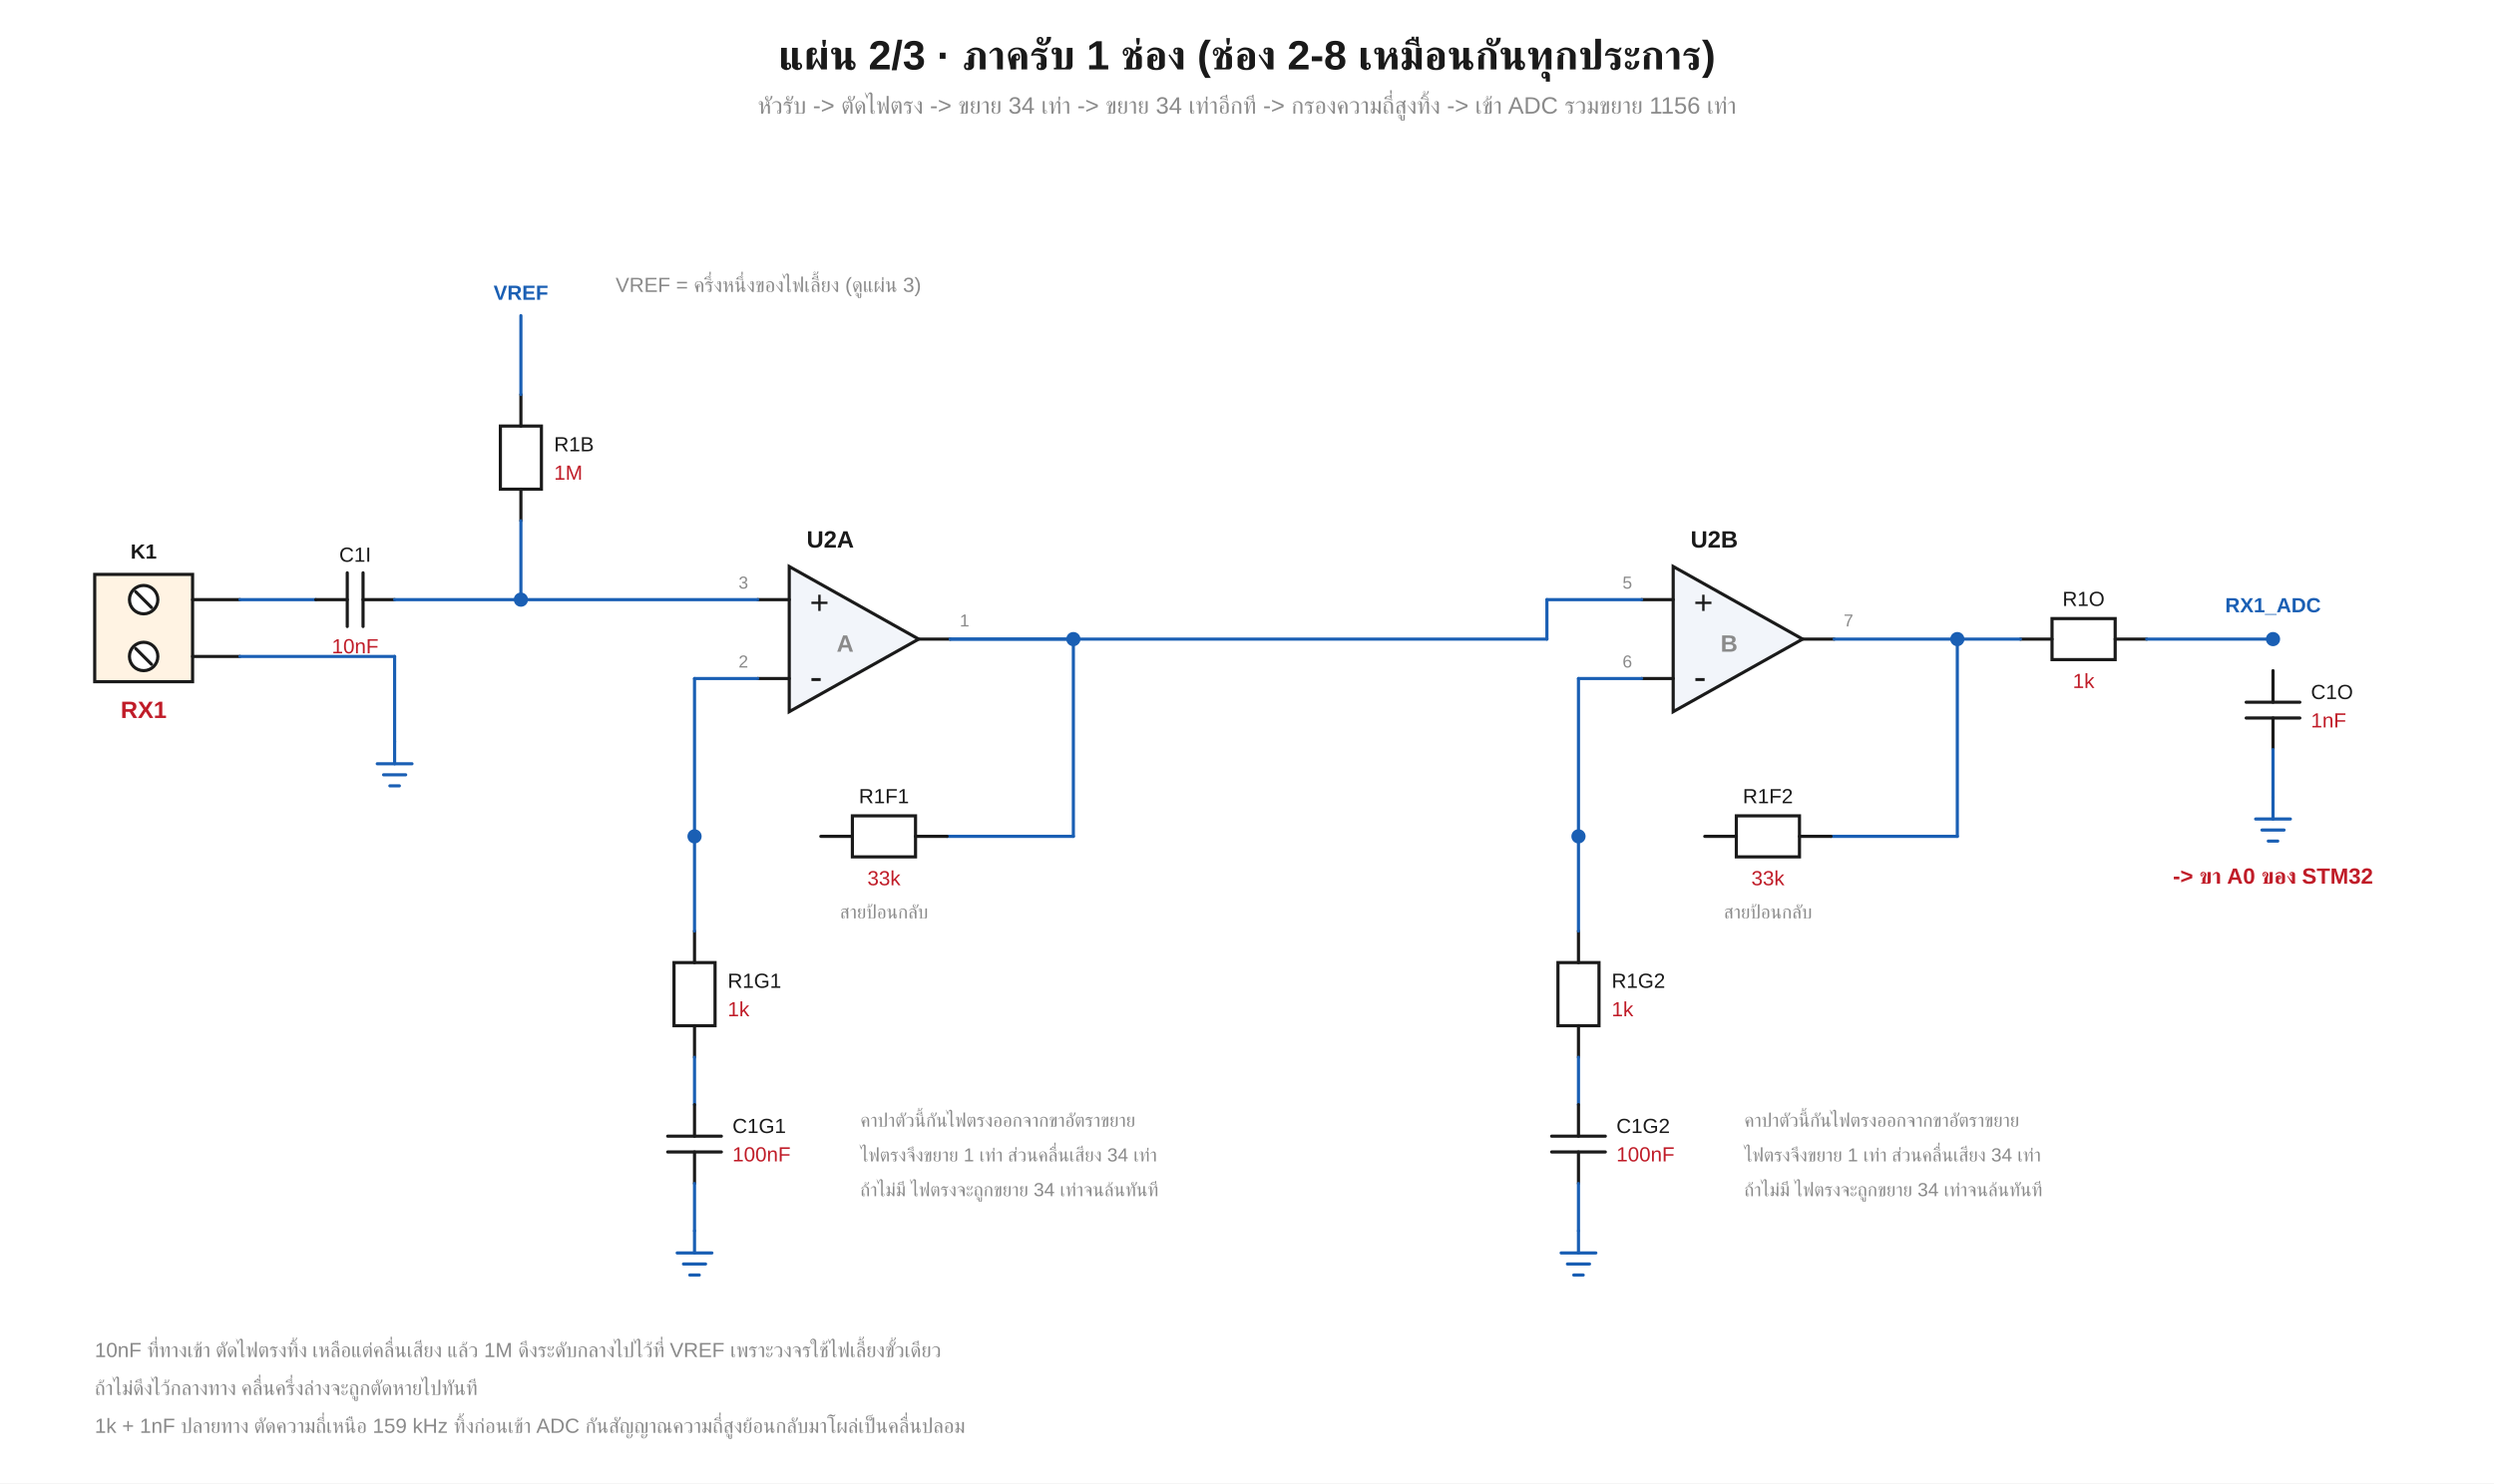
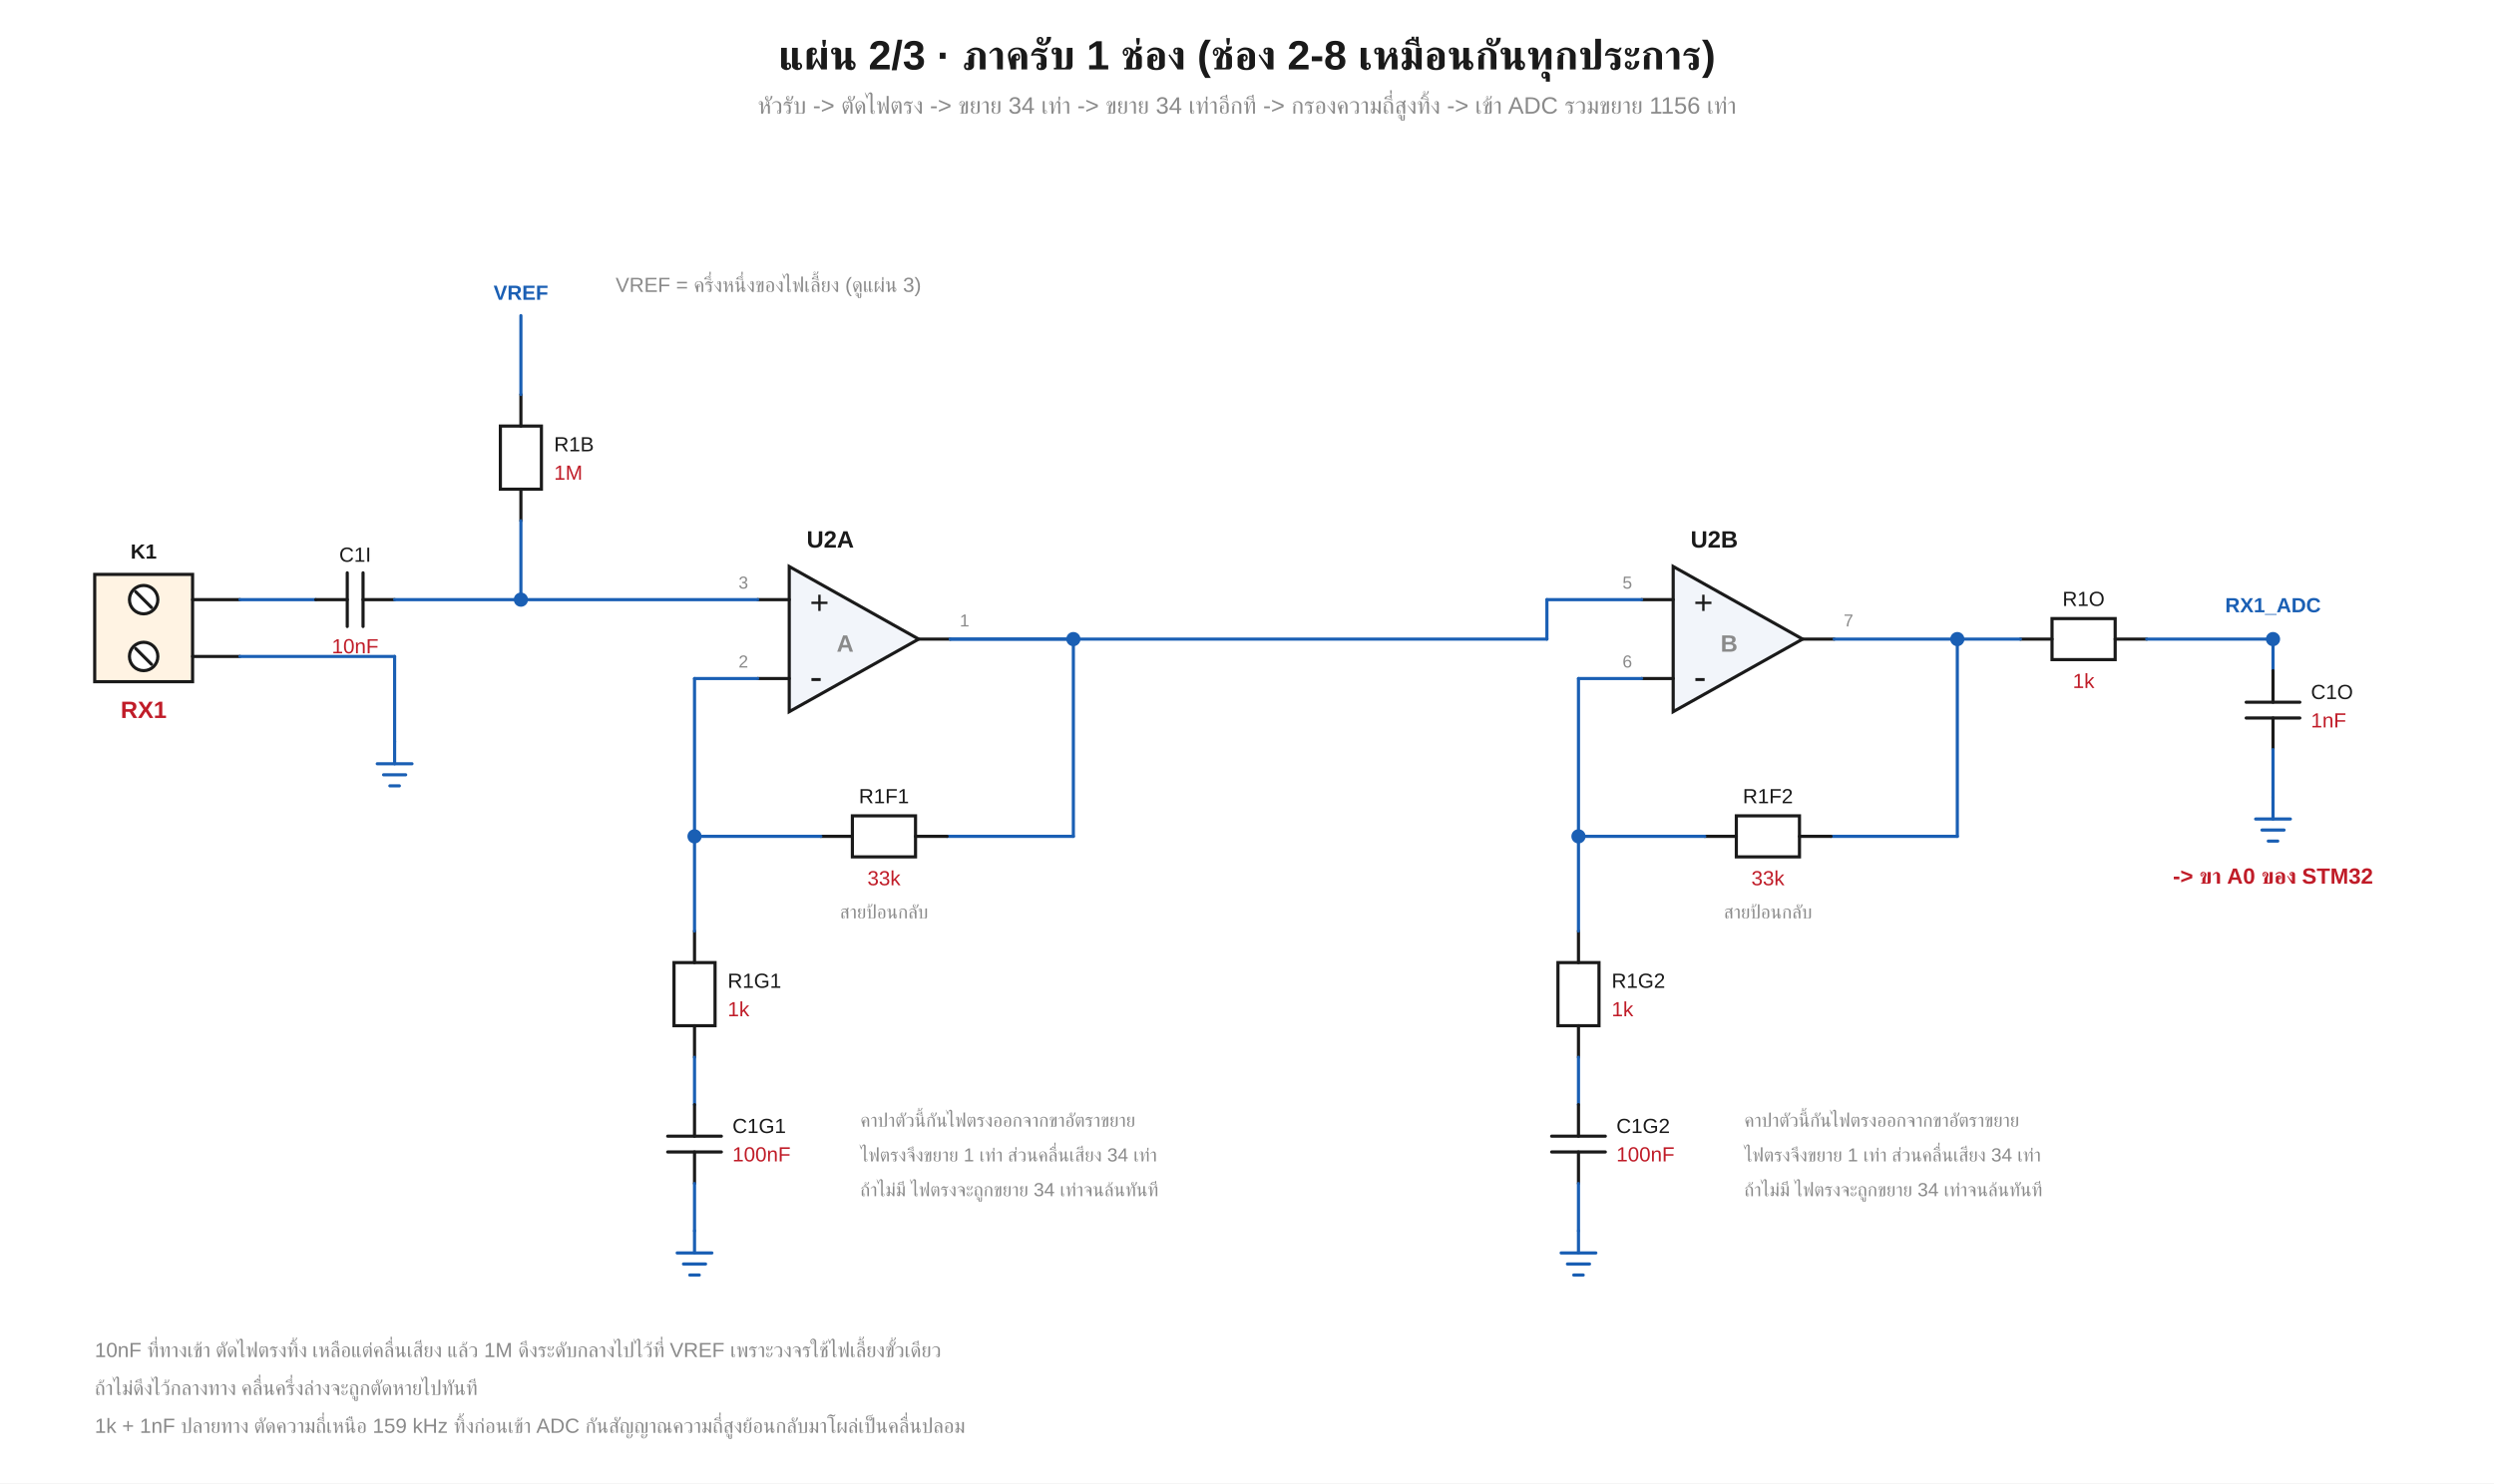
<svg xmlns="http://www.w3.org/2000/svg" width="1580" height="940" viewBox="0 0 1580 940">
  <rect width="1580" height="940" fill="#ffffff" />
  <text x="790.0" y="44" font-family="Tahoma, Arial, sans-serif" font-size="26" fill="#1a1a1a" text-anchor="middle" font-weight="bold">แผ่น 2/3 · ภาครับ 1 ช่อง (ช่อง 2-8 เหมือนกันทุกประการ)</text>
  <text x="790.0" y="72" font-family="Tahoma, Arial, sans-serif" font-size="15" fill="#8a8a8a" text-anchor="middle">หัวรับ -&gt; ตัดไฟตรง -&gt; ขยาย 34 เท่า -&gt; ขยาย 34 เท่าอีกที -&gt; กรองความถี่สูงทิ้ง -&gt; เข้า ADC   รวมขยาย 1156 เท่า</text>
  <rect x="60" y="364" width="62" height="68" fill="#fff3e3" stroke="#1a1a1a" stroke-width="2.0" />
  <circle cx="91" cy="380" r="9" fill="#ffffff" stroke="#1a1a1a" stroke-width="2.0" />
  <line x1="86" y1="375" x2="96" y2="385" stroke="#1a1a1a" stroke-width="2.0" stroke-linecap="round" />
  <line x1="122" y1="380" x2="152" y2="380" stroke="#1a1a1a" stroke-width="2.0" stroke-linecap="round" />
  <circle cx="91" cy="416" r="9" fill="#ffffff" stroke="#1a1a1a" stroke-width="2.0" />
  <line x1="86" y1="411" x2="96" y2="421" stroke="#1a1a1a" stroke-width="2.0" stroke-linecap="round" />
  <line x1="122" y1="416" x2="152" y2="416" stroke="#1a1a1a" stroke-width="2.0" stroke-linecap="round" />
  <text x="91" y="354" font-family="Tahoma, Arial, sans-serif" font-size="13" fill="#1a1a1a" text-anchor="middle" font-weight="bold">K1</text>
  <text x="91" y="455" font-family="Tahoma, Arial, sans-serif" font-size="15" fill="#c01c28" text-anchor="middle" font-weight="bold">RX1</text>
  <line x1="152" y1="380" x2="200" y2="380" stroke="#1a5fb4" stroke-width="2.0" stroke-linecap="round" />
  <line x1="152" y1="416" x2="250" y2="416" stroke="#1a5fb4" stroke-width="2.0" stroke-linecap="round" />
  <line x1="250" y1="416" x2="250" y2="470" stroke="#1a5fb4" stroke-width="2.0" stroke-linecap="round" />
  <line x1="250" y1="470" x2="250" y2="484" stroke="#1a5fb4" stroke-width="2.0" stroke-linecap="round" />
  <line x1="239.0" y1="484" x2="261.0" y2="484" stroke="#1a5fb4" stroke-width="2.0" stroke-linecap="round" />
  <line x1="243.0" y1="491" x2="257.0" y2="491" stroke="#1a5fb4" stroke-width="2.0" stroke-linecap="round" />
  <line x1="247.0" y1="498" x2="253.0" y2="498" stroke="#1a5fb4" stroke-width="2.0" stroke-linecap="round" />
  <line x1="200" y1="380" x2="220" y2="380" stroke="#1a1a1a" stroke-width="2.0" stroke-linecap="round" />
  <line x1="230" y1="380" x2="250" y2="380" stroke="#1a1a1a" stroke-width="2.0" stroke-linecap="round" />
  <line x1="220" y1="363" x2="220" y2="397" stroke="#1a1a1a" stroke-width="2.0" stroke-linecap="round" />
  <line x1="230" y1="363" x2="230" y2="397" stroke="#1a1a1a" stroke-width="2.0" stroke-linecap="round" />
  <text x="225" y="356" font-family="Tahoma, Arial, sans-serif" font-size="13" fill="#1a1a1a" text-anchor="middle">C1I</text>
  <text x="225" y="414" font-family="Tahoma, Arial, sans-serif" font-size="13" fill="#c01c28" text-anchor="middle">10nF</text>
  <line x1="250" y1="380" x2="330" y2="380" stroke="#1a5fb4" stroke-width="2.0" stroke-linecap="round" />
  <circle cx="330" cy="380" r="4.5" fill="#1a5fb4" stroke="#1a5fb4" stroke-width="0" />
  <rect x="317" y="270" width="26" height="40" fill="none" stroke="#1a1a1a" stroke-width="2.0" />
  <line x1="330" y1="250" x2="330" y2="270" stroke="#1a1a1a" stroke-width="2.0" stroke-linecap="round" />
  <line x1="330" y1="310" x2="330" y2="330" stroke="#1a1a1a" stroke-width="2.0" stroke-linecap="round" />
  <text x="351" y="286" font-family="Tahoma, Arial, sans-serif" font-size="13" fill="#1a1a1a" text-anchor="start">R1B</text>
  <text x="351" y="304" font-family="Tahoma, Arial, sans-serif" font-size="13" fill="#c01c28" text-anchor="start">1M</text>
  <line x1="330" y1="380" x2="330" y2="330" stroke="#1a5fb4" stroke-width="2.0" stroke-linecap="round" />
  <line x1="330" y1="250" x2="330" y2="200" stroke="#1a5fb4" stroke-width="2.0" stroke-linecap="round" />
  <text x="330" y="190" font-family="Tahoma, Arial, sans-serif" font-size="13" fill="#1a5fb4" text-anchor="middle" font-weight="bold">VREF</text>
  <polygon points="500,359 500,451 582,405" fill="#f2f5fa" stroke="#1a1a1a" stroke-width="2.0" />
  <text x="513" y="389" font-family="Tahoma, Arial, sans-serif" font-size="21" fill="#1a1a1a" text-anchor="start">+</text>
  <text x="513" y="437" font-family="Tahoma, Arial, sans-serif" font-size="24" fill="#1a1a1a" text-anchor="start">-</text>
  <text x="530" y="413" font-family="Tahoma, Arial, sans-serif" font-size="15" fill="#8a8a8a" text-anchor="start" font-weight="bold">A</text>
  <text x="526" y="347" font-family="Tahoma, Arial, sans-serif" font-size="15" fill="#1a1a1a" text-anchor="middle" font-weight="bold">U2A</text>
  <line x1="480" y1="380" x2="500" y2="380" stroke="#1a1a1a" stroke-width="2.0" stroke-linecap="round" />
  <line x1="480" y1="430" x2="500" y2="430" stroke="#1a1a1a" stroke-width="2.0" stroke-linecap="round" />
  <line x1="582" y1="405" x2="602" y2="405" stroke="#1a1a1a" stroke-width="2.0" stroke-linecap="round" />
  <text x="474" y="373" font-family="Tahoma, Arial, sans-serif" font-size="11" fill="#8a8a8a" text-anchor="end">3</text>
  <text x="474" y="423" font-family="Tahoma, Arial, sans-serif" font-size="11" fill="#8a8a8a" text-anchor="end">2</text>
  <text x="608" y="397" font-family="Tahoma, Arial, sans-serif" font-size="11" fill="#8a8a8a" text-anchor="start">1</text>
  <line x1="330" y1="380" x2="480" y2="380" stroke="#1a5fb4" stroke-width="2.0" stroke-linecap="round" />
  <line x1="602" y1="405" x2="680" y2="405" stroke="#1a5fb4" stroke-width="2.0" stroke-linecap="round" />
  <line x1="680" y1="405" x2="680" y2="530" stroke="#1a5fb4" stroke-width="2.0" stroke-linecap="round" />
  <line x1="680" y1="530" x2="600" y2="530" stroke="#1a5fb4" stroke-width="2.0" stroke-linecap="round" />
  <circle cx="680" cy="405" r="4.5" fill="#1a5fb4" stroke="#1a5fb4" stroke-width="0" />
  <rect x="540" y="517" width="40" height="26" fill="none" stroke="#1a1a1a" stroke-width="2.0" />
  <line x1="520" y1="530" x2="540" y2="530" stroke="#1a1a1a" stroke-width="2.0" stroke-linecap="round" />
  <line x1="580" y1="530" x2="600" y2="530" stroke="#1a1a1a" stroke-width="2.0" stroke-linecap="round" />
  <text x="560" y="509" font-family="Tahoma, Arial, sans-serif" font-size="13" fill="#1a1a1a" text-anchor="middle">R1F1</text>
  <text x="560" y="561" font-family="Tahoma, Arial, sans-serif" font-size="13" fill="#c01c28" text-anchor="middle">33k</text>
+   <line x1="440" y1="530" x2="520" y2="530" stroke="#1a5fb4" stroke-width="2.0" stroke-linecap="round" />
  <line x1="440" y1="530" x2="440" y2="430" stroke="#1a5fb4" stroke-width="2.0" stroke-linecap="round" />
  <line x1="440" y1="430" x2="480" y2="430" stroke="#1a5fb4" stroke-width="2.0" stroke-linecap="round" />
  <circle cx="440" cy="530" r="4.5" fill="#1a5fb4" stroke="#1a5fb4" stroke-width="0" />
  <rect x="427" y="610" width="26" height="40" fill="none" stroke="#1a1a1a" stroke-width="2.0" />
  <line x1="440" y1="590" x2="440" y2="610" stroke="#1a1a1a" stroke-width="2.0" stroke-linecap="round" />
  <line x1="440" y1="650" x2="440" y2="670" stroke="#1a1a1a" stroke-width="2.0" stroke-linecap="round" />
  <text x="461" y="626" font-family="Tahoma, Arial, sans-serif" font-size="13" fill="#1a1a1a" text-anchor="start">R1G1</text>
  <text x="461" y="644" font-family="Tahoma, Arial, sans-serif" font-size="13" fill="#c01c28" text-anchor="start">1k</text>
  <line x1="440" y1="530" x2="440" y2="590" stroke="#1a5fb4" stroke-width="2.0" stroke-linecap="round" />
  <line x1="440" y1="670" x2="440" y2="700" stroke="#1a5fb4" stroke-width="2.0" stroke-linecap="round" />
  <line x1="440" y1="700" x2="440" y2="720" stroke="#1a1a1a" stroke-width="2.0" stroke-linecap="round" />
  <line x1="440" y1="730" x2="440" y2="750" stroke="#1a1a1a" stroke-width="2.0" stroke-linecap="round" />
  <line x1="423" y1="720" x2="457" y2="720" stroke="#1a1a1a" stroke-width="2.0" stroke-linecap="round" />
  <line x1="423" y1="730" x2="457" y2="730" stroke="#1a1a1a" stroke-width="2.0" stroke-linecap="round" />
  <text x="464" y="718" font-family="Tahoma, Arial, sans-serif" font-size="13" fill="#1a1a1a" text-anchor="start">C1G1</text>
  <text x="464" y="736" font-family="Tahoma, Arial, sans-serif" font-size="13" fill="#c01c28" text-anchor="start">100nF</text>
  <line x1="440" y1="750" x2="440" y2="780" stroke="#1a5fb4" stroke-width="2.0" stroke-linecap="round" />
  <line x1="440" y1="780" x2="440" y2="794" stroke="#1a5fb4" stroke-width="2.0" stroke-linecap="round" />
  <line x1="429.0" y1="794" x2="451.0" y2="794" stroke="#1a5fb4" stroke-width="2.0" stroke-linecap="round" />
  <line x1="433.0" y1="801" x2="447.0" y2="801" stroke="#1a5fb4" stroke-width="2.0" stroke-linecap="round" />
  <line x1="437.0" y1="808" x2="443.0" y2="808" stroke="#1a5fb4" stroke-width="2.0" stroke-linecap="round" />
  <text x="560" y="582" font-family="Tahoma, Arial, sans-serif" font-size="12" fill="#8a8a8a" text-anchor="middle">สายป้อนกลับ</text>
  <text x="545" y="714" font-family="Tahoma, Arial, sans-serif" font-size="12" fill="#8a8a8a" text-anchor="start">คาปาตัวนี้กันไฟตรงออกจากขาอัตราขยาย</text>
  <text x="545" y="736" font-family="Tahoma, Arial, sans-serif" font-size="12" fill="#8a8a8a" text-anchor="start">ไฟตรงจึงขยาย 1 เท่า ส่วนคลื่นเสียง 34 เท่า</text>
  <text x="545" y="758" font-family="Tahoma, Arial, sans-serif" font-size="12" fill="#8a8a8a" text-anchor="start">ถ้าไม่มี ไฟตรงจะถูกขยาย 34 เท่าจนล้นทันที</text>
  <polygon points="1060,359 1060,451 1142,405" fill="#f2f5fa" stroke="#1a1a1a" stroke-width="2.0" />
  <text x="1073" y="389" font-family="Tahoma, Arial, sans-serif" font-size="21" fill="#1a1a1a" text-anchor="start">+</text>
  <text x="1073" y="437" font-family="Tahoma, Arial, sans-serif" font-size="24" fill="#1a1a1a" text-anchor="start">-</text>
  <text x="1090" y="413" font-family="Tahoma, Arial, sans-serif" font-size="15" fill="#8a8a8a" text-anchor="start" font-weight="bold">B</text>
  <text x="1086" y="347" font-family="Tahoma, Arial, sans-serif" font-size="15" fill="#1a1a1a" text-anchor="middle" font-weight="bold">U2B</text>
  <line x1="1040" y1="380" x2="1060" y2="380" stroke="#1a1a1a" stroke-width="2.0" stroke-linecap="round" />
  <line x1="1040" y1="430" x2="1060" y2="430" stroke="#1a1a1a" stroke-width="2.0" stroke-linecap="round" />
  <line x1="1142" y1="405" x2="1162" y2="405" stroke="#1a1a1a" stroke-width="2.0" stroke-linecap="round" />
  <text x="1034" y="373" font-family="Tahoma, Arial, sans-serif" font-size="11" fill="#8a8a8a" text-anchor="end">5</text>
  <text x="1034" y="423" font-family="Tahoma, Arial, sans-serif" font-size="11" fill="#8a8a8a" text-anchor="end">6</text>
  <text x="1168" y="397" font-family="Tahoma, Arial, sans-serif" font-size="11" fill="#8a8a8a" text-anchor="start">7</text>
  <line x1="602" y1="405" x2="980" y2="405" stroke="#1a5fb4" stroke-width="2.0" stroke-linecap="round" />
  <line x1="980" y1="405" x2="980" y2="380" stroke="#1a5fb4" stroke-width="2.0" stroke-linecap="round" />
  <line x1="980" y1="380" x2="1040" y2="380" stroke="#1a5fb4" stroke-width="2.0" stroke-linecap="round" />
  <line x1="1162" y1="405" x2="1240" y2="405" stroke="#1a5fb4" stroke-width="2.0" stroke-linecap="round" />
  <line x1="1240" y1="405" x2="1240" y2="530" stroke="#1a5fb4" stroke-width="2.0" stroke-linecap="round" />
  <line x1="1240" y1="530" x2="1160" y2="530" stroke="#1a5fb4" stroke-width="2.0" stroke-linecap="round" />
  <circle cx="1240" cy="405" r="4.5" fill="#1a5fb4" stroke="#1a5fb4" stroke-width="0" />
  <rect x="1100" y="517" width="40" height="26" fill="none" stroke="#1a1a1a" stroke-width="2.0" />
  <line x1="1080" y1="530" x2="1100" y2="530" stroke="#1a1a1a" stroke-width="2.0" stroke-linecap="round" />
  <line x1="1140" y1="530" x2="1160" y2="530" stroke="#1a1a1a" stroke-width="2.0" stroke-linecap="round" />
  <text x="1120" y="509" font-family="Tahoma, Arial, sans-serif" font-size="13" fill="#1a1a1a" text-anchor="middle">R1F2</text>
  <text x="1120" y="561" font-family="Tahoma, Arial, sans-serif" font-size="13" fill="#c01c28" text-anchor="middle">33k</text>
+   <line x1="1000" y1="530" x2="1080" y2="530" stroke="#1a5fb4" stroke-width="2.0" stroke-linecap="round" />
  <line x1="1000" y1="530" x2="1000" y2="430" stroke="#1a5fb4" stroke-width="2.0" stroke-linecap="round" />
  <line x1="1000" y1="430" x2="1040" y2="430" stroke="#1a5fb4" stroke-width="2.0" stroke-linecap="round" />
  <circle cx="1000" cy="530" r="4.5" fill="#1a5fb4" stroke="#1a5fb4" stroke-width="0" />
  <rect x="987" y="610" width="26" height="40" fill="none" stroke="#1a1a1a" stroke-width="2.0" />
  <line x1="1000" y1="590" x2="1000" y2="610" stroke="#1a1a1a" stroke-width="2.0" stroke-linecap="round" />
  <line x1="1000" y1="650" x2="1000" y2="670" stroke="#1a1a1a" stroke-width="2.0" stroke-linecap="round" />
  <text x="1021" y="626" font-family="Tahoma, Arial, sans-serif" font-size="13" fill="#1a1a1a" text-anchor="start">R1G2</text>
  <text x="1021" y="644" font-family="Tahoma, Arial, sans-serif" font-size="13" fill="#c01c28" text-anchor="start">1k</text>
  <line x1="1000" y1="530" x2="1000" y2="590" stroke="#1a5fb4" stroke-width="2.0" stroke-linecap="round" />
  <line x1="1000" y1="670" x2="1000" y2="700" stroke="#1a5fb4" stroke-width="2.0" stroke-linecap="round" />
  <line x1="1000" y1="700" x2="1000" y2="720" stroke="#1a1a1a" stroke-width="2.0" stroke-linecap="round" />
  <line x1="1000" y1="730" x2="1000" y2="750" stroke="#1a1a1a" stroke-width="2.0" stroke-linecap="round" />
  <line x1="983" y1="720" x2="1017" y2="720" stroke="#1a1a1a" stroke-width="2.0" stroke-linecap="round" />
  <line x1="983" y1="730" x2="1017" y2="730" stroke="#1a1a1a" stroke-width="2.0" stroke-linecap="round" />
  <text x="1024" y="718" font-family="Tahoma, Arial, sans-serif" font-size="13" fill="#1a1a1a" text-anchor="start">C1G2</text>
  <text x="1024" y="736" font-family="Tahoma, Arial, sans-serif" font-size="13" fill="#c01c28" text-anchor="start">100nF</text>
  <line x1="1000" y1="750" x2="1000" y2="780" stroke="#1a5fb4" stroke-width="2.0" stroke-linecap="round" />
  <line x1="1000" y1="780" x2="1000" y2="794" stroke="#1a5fb4" stroke-width="2.0" stroke-linecap="round" />
  <line x1="989.0" y1="794" x2="1011.0" y2="794" stroke="#1a5fb4" stroke-width="2.0" stroke-linecap="round" />
  <line x1="993.0" y1="801" x2="1007.0" y2="801" stroke="#1a5fb4" stroke-width="2.0" stroke-linecap="round" />
  <line x1="997.0" y1="808" x2="1003.0" y2="808" stroke="#1a5fb4" stroke-width="2.0" stroke-linecap="round" />
  <text x="1120" y="582" font-family="Tahoma, Arial, sans-serif" font-size="12" fill="#8a8a8a" text-anchor="middle">สายป้อนกลับ</text>
  <text x="1105" y="714" font-family="Tahoma, Arial, sans-serif" font-size="12" fill="#8a8a8a" text-anchor="start">คาปาตัวนี้กันไฟตรงออกจากขาอัตราขยาย</text>
  <text x="1105" y="736" font-family="Tahoma, Arial, sans-serif" font-size="12" fill="#8a8a8a" text-anchor="start">ไฟตรงจึงขยาย 1 เท่า ส่วนคลื่นเสียง 34 เท่า</text>
  <text x="1105" y="758" font-family="Tahoma, Arial, sans-serif" font-size="12" fill="#8a8a8a" text-anchor="start">ถ้าไม่มี ไฟตรงจะถูกขยาย 34 เท่าจนล้นทันที</text>
  <rect x="1300" y="392" width="40" height="26" fill="none" stroke="#1a1a1a" stroke-width="2.0" />
  <line x1="1280" y1="405" x2="1300" y2="405" stroke="#1a1a1a" stroke-width="2.0" stroke-linecap="round" />
  <line x1="1340" y1="405" x2="1360" y2="405" stroke="#1a1a1a" stroke-width="2.0" stroke-linecap="round" />
  <text x="1320" y="384" font-family="Tahoma, Arial, sans-serif" font-size="13" fill="#1a1a1a" text-anchor="middle">R1O</text>
  <text x="1320" y="436" font-family="Tahoma, Arial, sans-serif" font-size="13" fill="#c01c28" text-anchor="middle">1k</text>
  <line x1="1240" y1="405" x2="1280" y2="405" stroke="#1a5fb4" stroke-width="2.0" stroke-linecap="round" />
  <line x1="1360" y1="405" x2="1440" y2="405" stroke="#1a5fb4" stroke-width="2.0" stroke-linecap="round" />
  <circle cx="1440" cy="405" r="4.5" fill="#1a5fb4" stroke="#1a5fb4" stroke-width="0" />
+   <line x1="1440" y1="405" x2="1440" y2="425" stroke="#1a5fb4" stroke-width="2.0" stroke-linecap="round" />
  <line x1="1440" y1="425" x2="1440" y2="445" stroke="#1a1a1a" stroke-width="2.0" stroke-linecap="round" />
  <line x1="1440" y1="455" x2="1440" y2="475" stroke="#1a1a1a" stroke-width="2.0" stroke-linecap="round" />
  <line x1="1423" y1="445" x2="1457" y2="445" stroke="#1a1a1a" stroke-width="2.0" stroke-linecap="round" />
  <line x1="1423" y1="455" x2="1457" y2="455" stroke="#1a1a1a" stroke-width="2.0" stroke-linecap="round" />
  <text x="1464" y="443" font-family="Tahoma, Arial, sans-serif" font-size="13" fill="#1a1a1a" text-anchor="start">C1O</text>
  <text x="1464" y="461" font-family="Tahoma, Arial, sans-serif" font-size="13" fill="#c01c28" text-anchor="start">1nF</text>
  <line x1="1440" y1="475" x2="1440" y2="505" stroke="#1a5fb4" stroke-width="2.0" stroke-linecap="round" />
  <line x1="1440" y1="505" x2="1440" y2="519" stroke="#1a5fb4" stroke-width="2.0" stroke-linecap="round" />
  <line x1="1429.0" y1="519" x2="1451.0" y2="519" stroke="#1a5fb4" stroke-width="2.0" stroke-linecap="round" />
  <line x1="1433.0" y1="526" x2="1447.0" y2="526" stroke="#1a5fb4" stroke-width="2.0" stroke-linecap="round" />
  <line x1="1437.0" y1="533" x2="1443.0" y2="533" stroke="#1a5fb4" stroke-width="2.0" stroke-linecap="round" />
  <text x="1440" y="388" font-family="Tahoma, Arial, sans-serif" font-size="13" fill="#1a5fb4" text-anchor="middle" font-weight="bold">RX1_ADC</text>
  <text x="390" y="185" font-family="Tahoma, Arial, sans-serif" font-size="13" fill="#8a8a8a" text-anchor="start">VREF = ครึ่งหนึ่งของไฟเลี้ยง (ดูแผ่น 3)</text>
  <text x="1440" y="560" font-family="Tahoma, Arial, sans-serif" font-size="14" fill="#c01c28" text-anchor="middle" font-weight="bold">-&gt; ขา A0 ของ STM32</text>
  <text x="60" y="860" font-family="Tahoma, Arial, sans-serif" font-size="13" fill="#8a8a8a" text-anchor="start">10nF ที่ทางเข้า ตัดไฟตรงทิ้ง เหลือแต่คลื่นเสียง แล้ว 1M ดึงระดับกลางไปไว้ที่ VREF เพราะวงจรใช้ไฟเลี้ยงขั้วเดียว</text>
  <text x="60" y="884" font-family="Tahoma, Arial, sans-serif" font-size="13" fill="#8a8a8a" text-anchor="start">ถ้าไม่ดึงไว้กลางทาง คลื่นครึ่งล่างจะถูกตัดหายไปทันที</text>
  <text x="60" y="908" font-family="Tahoma, Arial, sans-serif" font-size="13" fill="#8a8a8a" text-anchor="start">1k + 1nF ปลายทาง ตัดความถี่เหนือ 159 kHz ทิ้งก่อนเข้า ADC กันสัญญาณความถี่สูงย้อนกลับมาโผล่เป็นคลื่นปลอม</text>
</svg>
